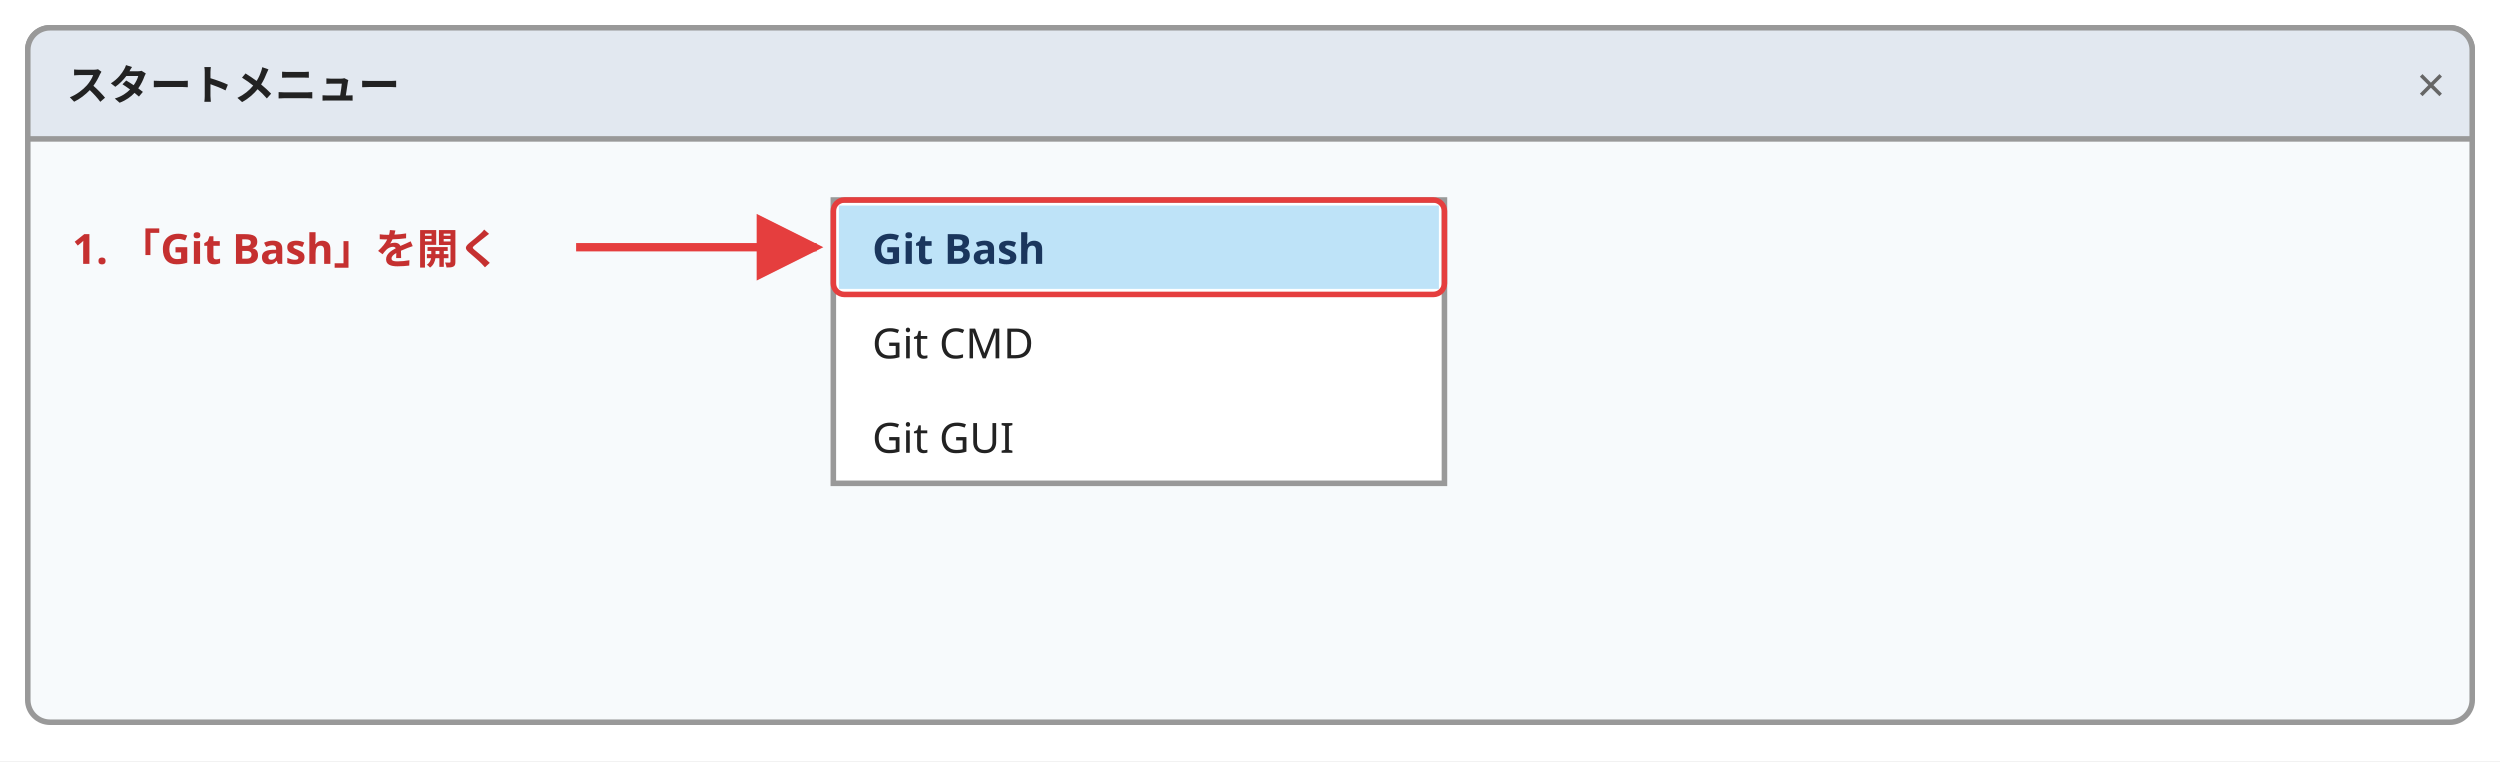
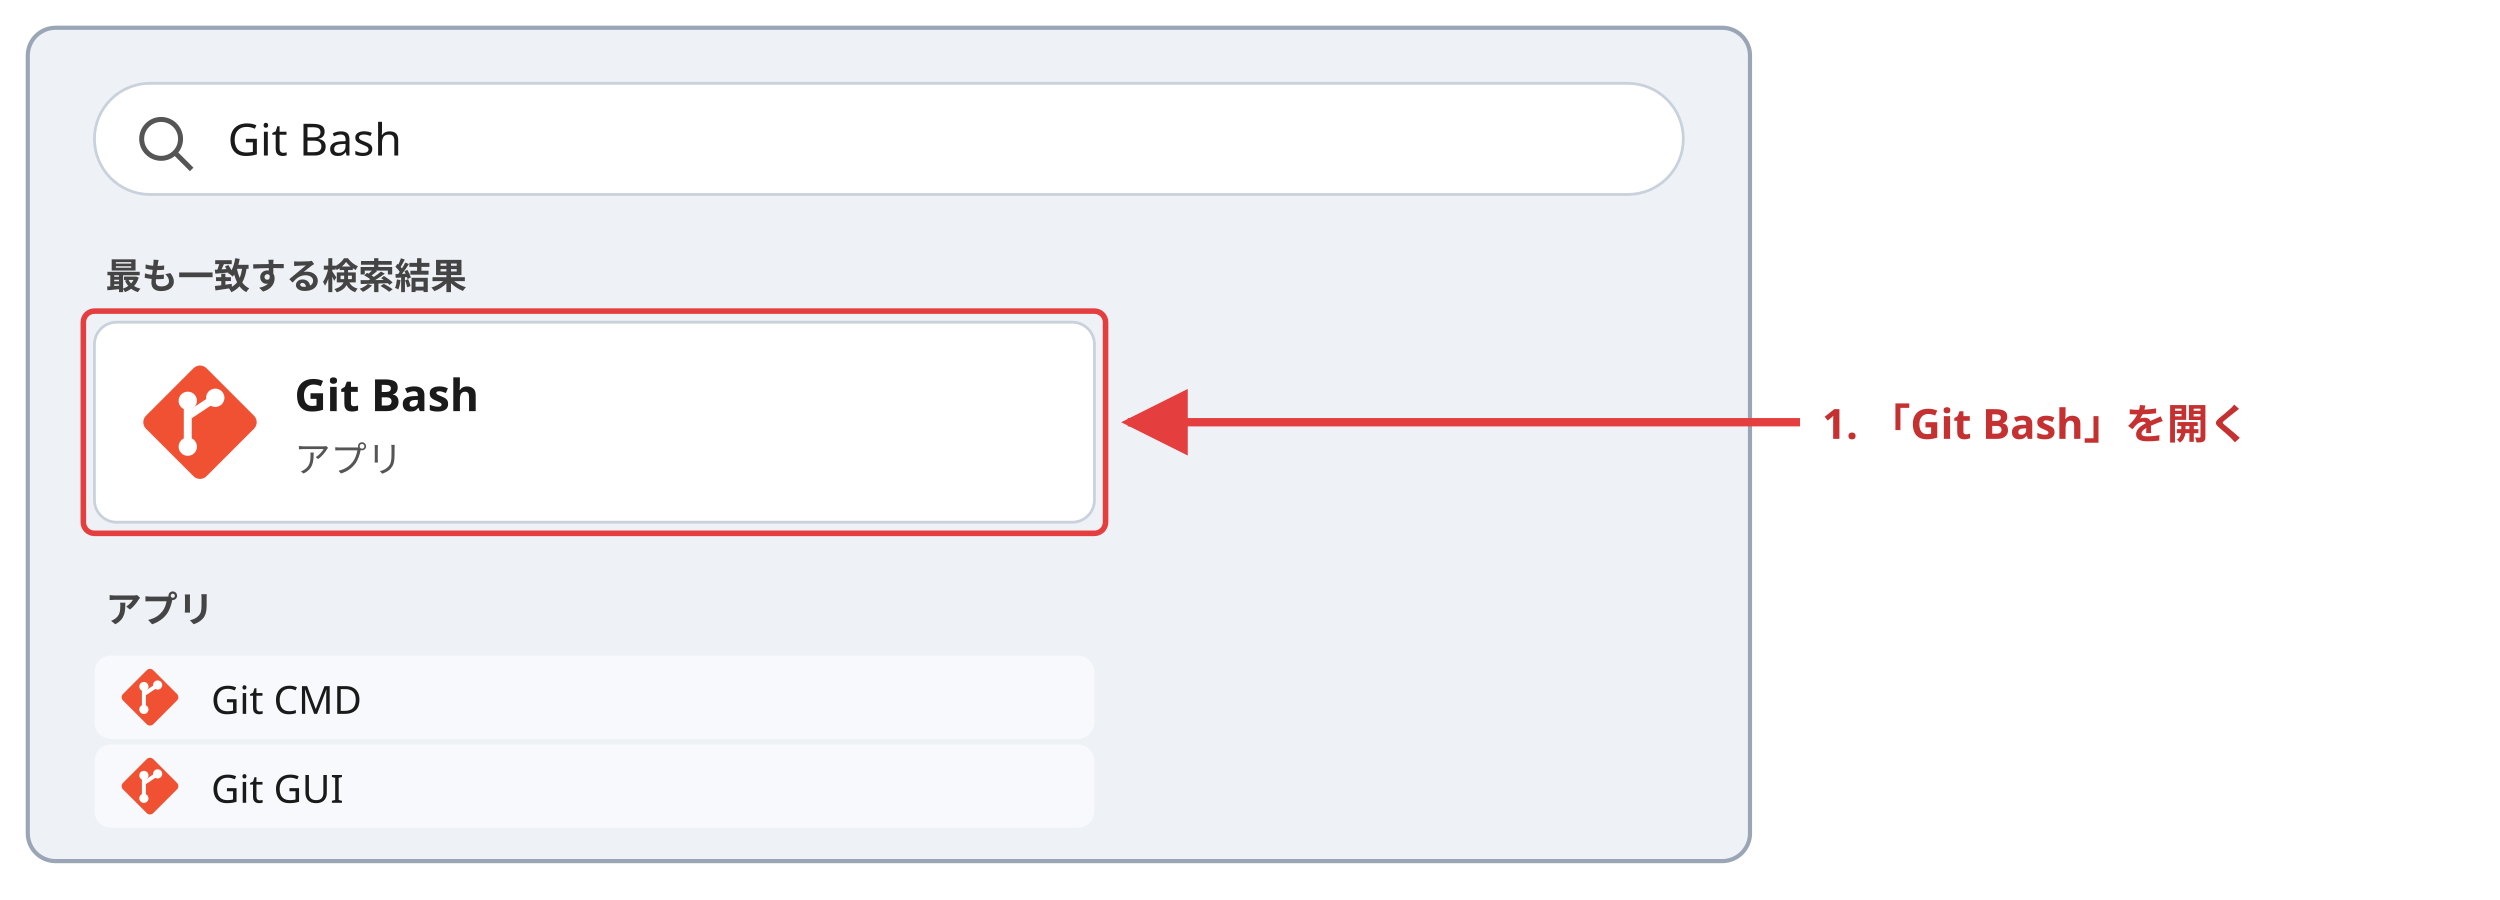
- <svg xmlns="http://www.w3.org/2000/svg" width="900" height="274" viewBox="0 0 900 274" font-family="Meiryo, 'Yu Gothic', sans-serif">
+ <svg xmlns="http://www.w3.org/2000/svg" width="900" height="324" viewBox="0 0 900 324" font-family="Meiryo, 'Yu Gothic', sans-serif">
  <defs>
    <marker id="r" viewBox="0 0 10 10" refX="9" refY="5" markerWidth="8" markerHeight="8" orient="auto">
      <path d="M0,0 L10,5 L0,10 z" fill="#e53e3e" />
    </marker>
  </defs>
-   <rect width="900" height="274" fill="#ffffff" />
-   <rect x="10" y="10" width="880" height="250" rx="8" fill="#f7fafc" stroke="#999" stroke-width="2" />
-   <path d="M10 18a8 8 0 0 1 8-8h864a8 8 0 0 1 8 8v32h-880z" fill="#e2e8f0" stroke="#999" stroke-width="2" />
-   <text x="24" y="36" font-size="15" font-weight="bold" fill="#222">スタートメニュー</text>
-   <text x="870" y="37" font-size="18" fill="#666">×</text>
-   <rect x="300" y="72" width="220" height="102" fill="#fff" stroke="#999" stroke-width="2" />
-   <rect x="302" y="74" width="216" height="30" fill="#bee3f8" />
-   <text x="314" y="95" font-size="15" font-weight="bold" fill="#1a365d">Git Bash</text>
-   <rect x="300" y="72" width="220" height="34" rx="4" fill="none" stroke="#e53e3e" stroke-width="2" />
-   <text x="314" y="129" font-size="15" fill="#222">Git CMD</text>
-   <text x="314" y="163" font-size="15" fill="#222">Git GUI</text>
-   <path d="M207.4,89 L294,89" stroke="#e53e3e" stroke-width="3" fill="none" marker-end="url(#r)" />
-   <text x="26" y="95" font-size="15" font-weight="bold" fill="#c53030">1. 「Git Bash」を開く</text>
+   <rect width="900" height="324" fill="#ffffff" />
+   <rect x="10" y="10" width="620" height="300" rx="10" fill="#eef1f6" stroke="#9aa5b5" stroke-width="1.5" />
+   <rect x="34" y="30" width="572" height="40" rx="20" fill="#fff" stroke="#c9d1dc" stroke-width="1" />
+   <circle cx="58" cy="50" r="7" fill="none" stroke="#555" stroke-width="1.8" />
+   <path d="M63 55l6 6" stroke="#555" stroke-width="1.8" />
+   <text x="82" y="56" font-size="16" fill="#1a1a1a" font-family="'Segoe UI', Tahoma, Meiryo, sans-serif">Git Bash</text>
+   <text x="38" y="104" font-size="13" font-weight="bold" fill="#444" font-family="'Segoe UI', Tahoma, Meiryo, sans-serif">最も一致する検索結果</text>
+   <rect x="34" y="116" width="360" height="72" rx="8" fill="#fff" stroke="#c9d1dc" stroke-width="1" />
+   <rect x="56.6" y="136.6" width="30.8" height="30.8" rx="3.3" fill="#f05133" transform="rotate(45 72 152)" />
+   <path d="M67.6 144.3V160.8M67.6 149.8L77.5 143.2" stroke="#fff" stroke-width="2.86" fill="none" />
+   <circle cx="67.6" cy="144.3" r="3.3" fill="#fff" />
+   <circle cx="67.6" cy="160.8" r="3.3" fill="#fff" />
+   <circle cx="77.5" cy="143.2" r="3.3" fill="#fff" />
+   <text x="106" y="148" font-size="16" font-weight="bold" fill="#1a1a1a" font-family="'Segoe UI', Tahoma, Meiryo, sans-serif">Git Bash</text>
+   <text x="106" y="170" font-size="13" fill="#555" font-family="'Segoe UI', Tahoma, Meiryo, sans-serif">アプリ</text>
+   <rect x="30" y="112" width="368" height="80" rx="4" fill="none" stroke="#e53e3e" stroke-width="2" />
+   <text x="38" y="224" font-size="13" font-weight="bold" fill="#444" font-family="'Segoe UI', Tahoma, Meiryo, sans-serif">アプリ</text>
+   <rect x="34" y="236" width="360" height="30" rx="6" fill="#f7f9fc" />
+   <rect x="46.3" y="243.3" width="15.4" height="15.4" rx="1.65" fill="#f05133" transform="rotate(45 54 251)" />
+   <path d="M51.8 247.15V255.4M51.8 249.9L56.75 246.6" stroke="#fff" stroke-width="1.43" fill="none" />
+   <circle cx="51.8" cy="247.15" r="1.65" fill="#fff" />
+   <circle cx="51.8" cy="255.4" r="1.65" fill="#fff" />
+   <circle cx="56.75" cy="246.6" r="1.65" fill="#fff" />
+   <text x="76" y="257" font-size="14" fill="#1a1a1a" font-family="'Segoe UI', Tahoma, Meiryo, sans-serif">Git CMD</text>
+   <rect x="34" y="268" width="360" height="30" rx="6" fill="#f7f9fc" />
+   <rect x="46.3" y="275.3" width="15.4" height="15.4" rx="1.65" fill="#f05133" transform="rotate(45 54 283)" />
+   <path d="M51.8 279.15V287.4M51.8 281.9L56.75 278.6" stroke="#fff" stroke-width="1.43" fill="none" />
+   <circle cx="51.8" cy="279.15" r="1.65" fill="#fff" />
+   <circle cx="51.8" cy="287.4" r="1.65" fill="#fff" />
+   <circle cx="56.75" cy="278.6" r="1.65" fill="#fff" />
+   <text x="76" y="289" font-size="14" fill="#1a1a1a" font-family="'Segoe UI', Tahoma, Meiryo, sans-serif">Git GUI</text>
+   <path d="M648,152 L406,152" stroke="#e53e3e" stroke-width="3" fill="none" marker-end="url(#r)" />
+   <text x="656" y="158" font-size="15" font-weight="bold" fill="#c53030">1. 「Git Bash」を開く</text>
</svg>
